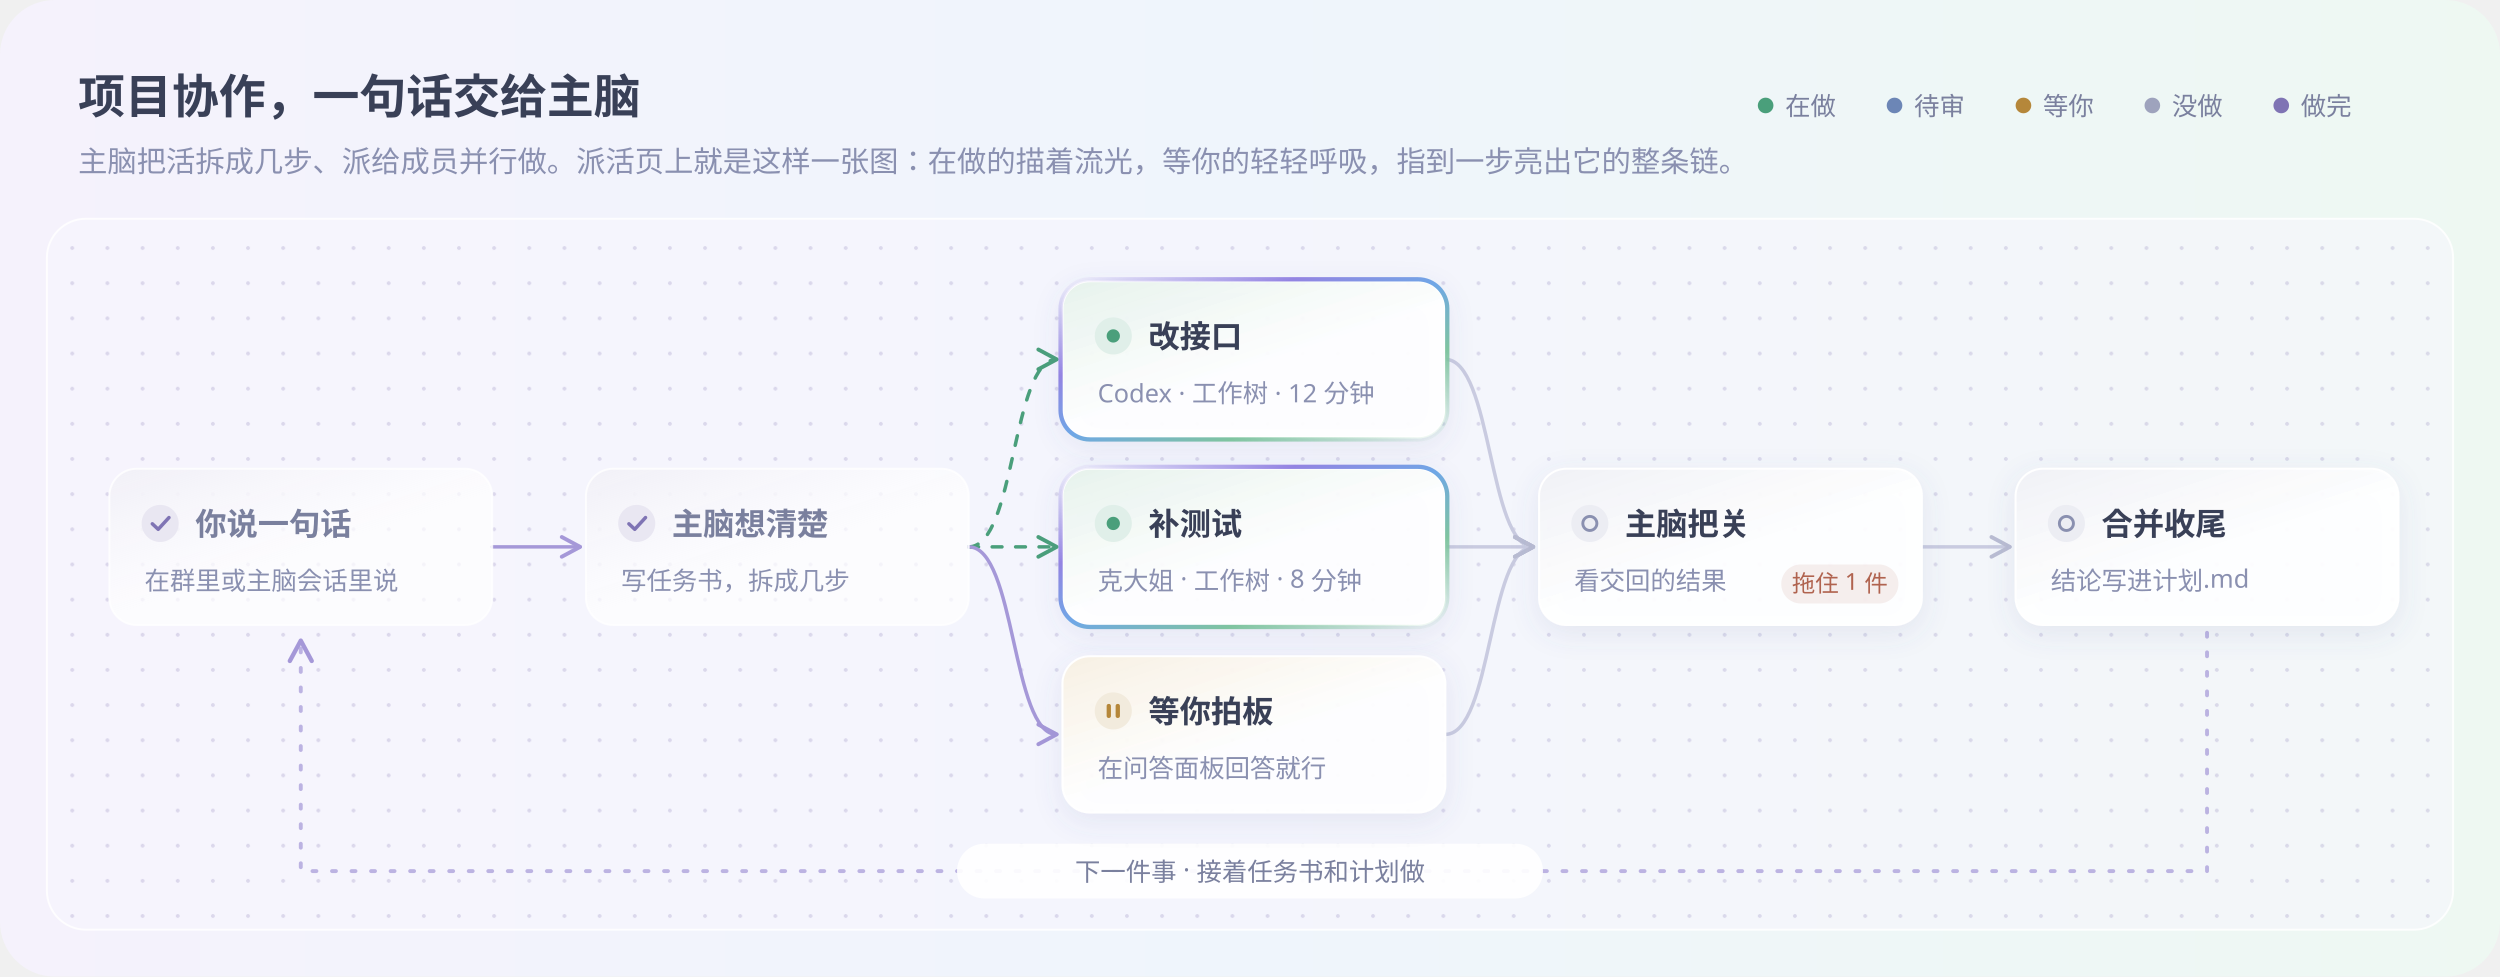
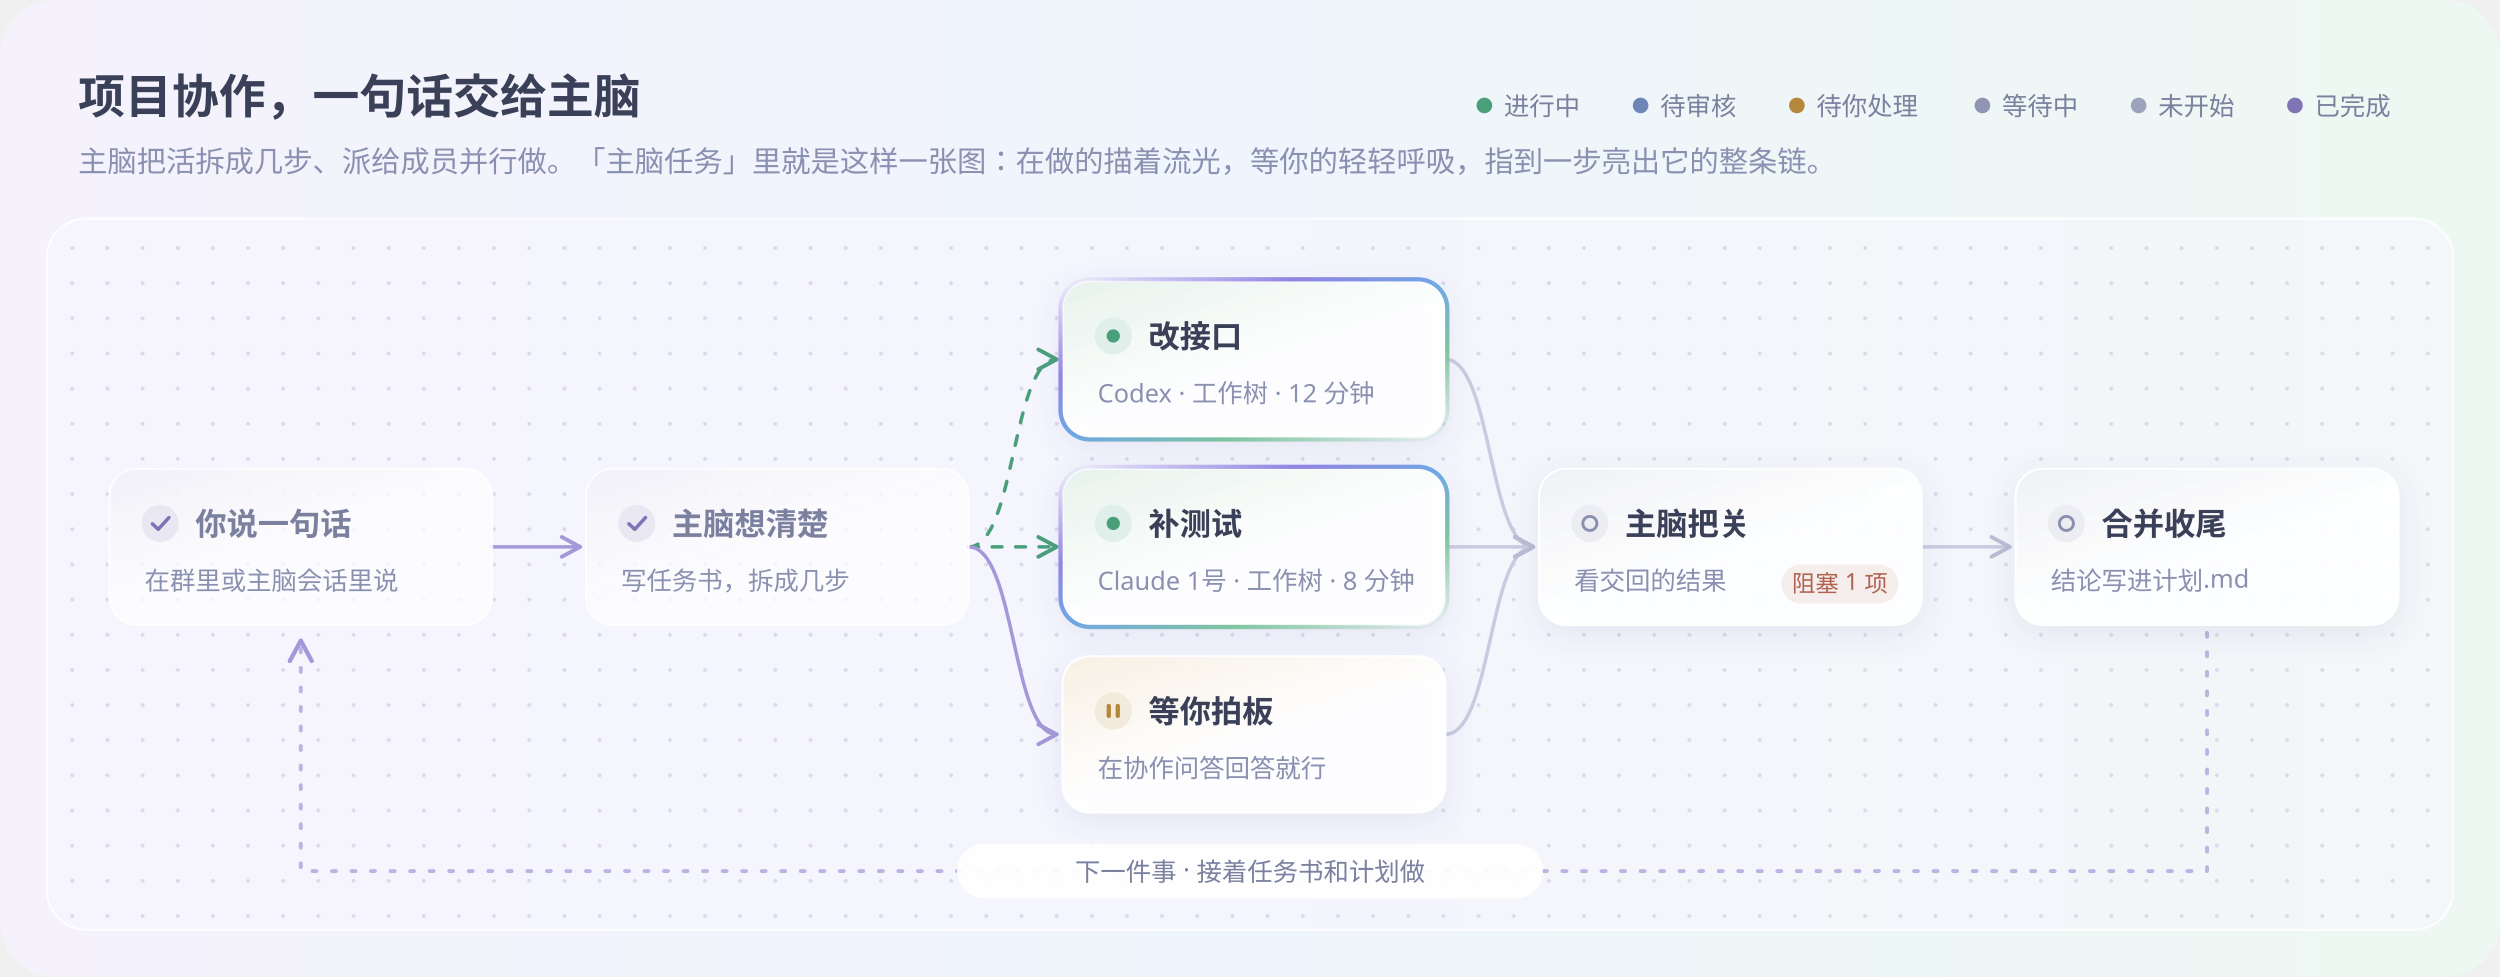
<svg xmlns="http://www.w3.org/2000/svg" viewBox="0 0 1280 500" width="1280" height="500" role="img" aria-label="项目协作流程图：你说一句话、主脑想清楚，两位成员并行在做、一步等你拍板，之后主脑把关、合并收尾，下一件事接着任务书和计划做">
  <defs>
    <linearGradient id="bg" x1="0" y1="0" x2="1" y2="0">
      <stop offset="0" stop-color="#f5f2fc" />
      <stop offset=".5" stop-color="#eff5fc" />
      <stop offset="1" stop-color="#eef8f2" />
    </linearGradient>
    <pattern id="dots" width="18" height="18" patternUnits="userSpaceOnUse">
      <circle cx="1" cy="1" r="1" fill="#7f74b4" fill-opacity=".22" />
    </pattern>
    <filter id="card" x="-20%" y="-30%" width="140%" height="170%">
      <feDropShadow dx="0" dy="4" stdDeviation="7" flood-color="#606aa0" flood-opacity=".12" />
    </filter>
    <linearGradient id="t-done" x1="0" y1="0" x2=".8" y2="1">
      <stop offset="0" stop-color="#f1f0f7" />
      <stop offset=".58" stop-color="#fff" stop-opacity=".7" />
    </linearGradient>
    <linearGradient id="t-doing" x1="0" y1="0" x2=".8" y2="1">
      <stop offset="0" stop-color="#e6f2ec" />
      <stop offset=".58" stop-color="#fff" stop-opacity=".94" />
    </linearGradient>
    <linearGradient id="t-you" x1="0" y1="0" x2=".8" y2="1">
      <stop offset="0" stop-color="#f7f0e3" />
      <stop offset=".58" stop-color="#fff" stop-opacity=".94" />
    </linearGradient>
    <linearGradient id="t-todo" x1="0" y1="0" x2=".8" y2="1">
      <stop offset="0" stop-color="#f0f1f6" />
      <stop offset=".58" stop-color="#fff" stop-opacity=".94" />
    </linearGradient>
    <linearGradient id="spin" x1="0" y1="0" x2="1" y2="1">
      <stop offset="0" stop-color="#9384e2" stop-opacity="0" />
      <stop offset=".3" stop-color="#9384e2" />
      <stop offset=".5" stop-color="#6fa7e6" />
      <stop offset=".72" stop-color="#7fc4a0" />
      <stop offset="1" stop-color="#7fc4a0" stop-opacity="0" />
      <animateTransform attributeName="gradientTransform" type="rotate" from="0 .5 .5" to="360 .5 .5" dur="3.6s" repeatCount="indefinite" />
    </linearGradient>
    <marker id="a-gray" viewBox="0 0 10 10" refX="8" refY="5" markerWidth="8" markerHeight="8" orient="auto">
      <path d="M1.5 1.5 8 5 1.5 8.5" fill="none" stroke="#b9bcd2" stroke-width="1.4" stroke-linecap="round" stroke-linejoin="round" />
    </marker>
    <marker id="a-lilac" viewBox="0 0 10 10" refX="8" refY="5" markerWidth="8" markerHeight="8" orient="auto">
      <path d="M1.5 1.5 8 5 1.5 8.5" fill="none" stroke="#a598d8" stroke-width="1.4" stroke-linecap="round" stroke-linejoin="round" />
    </marker>
    <marker id="a-ok" viewBox="0 0 10 10" refX="8" refY="5" markerWidth="8" markerHeight="8" orient="auto">
      <path d="M1.5 1.5 8 5 1.5 8.5" fill="none" stroke="#4a9f7b" stroke-width="1.4" stroke-linecap="round" stroke-linejoin="round" />
    </marker>
    <style>
      text { font-family: 'PingFang SC', 'Microsoft YaHei', 'Noto Sans SC', 'Segoe UI', sans-serif; }
      .h { font-size: 24px; font-weight: 700; fill: #394057; }
      .s { font-size: 15px; fill: #8a90b0; }
      .k { font-size: 13px; fill: #7a809e; }
      .t { font-size: 16px; font-weight: 700; fill: #394057; }
      .t.done { fill: #7a809e; }
      .f { font-size: 13px; fill: #8a90b0; }
      .e { fill: none; stroke-width: 1.8; stroke-linecap: round; }
    </style>
  </defs>
  <rect width="1280" height="500" rx="28" fill="url(#bg)" />
  <text class="h" x="40" y="58">项目协作，一句话交给主脑</text>
-   <text class="s" x="40" y="88">主脑把活拆成几步、派给成员并行做。派活页上就是这样一张图：在做的描着流光，等你的轻轻呼吸，指到一步亮出它的整条链。</text>
+   <text class="s" x="40" y="88">主脑把活拆成几步、派给成员并行做。「主脑任务」里就是这样一张图：在做的描着流光，等你的轻轻呼吸，指到一步亮出它的整条链。</text>
  <g class="k">
-     <circle cx="904" cy="54" r="4" fill="#4a9f7b" />
-     <text x="914" y="59">在做</text>
-     <circle cx="970" cy="54" r="4" fill="#6c86b6" />
-     <text x="980" y="59">待审</text>
-     <circle cx="1036" cy="54" r="4" fill="#b5873a" />
-     <text x="1046" y="59">等你</text>
-     <circle cx="1102" cy="54" r="4" fill="#9ea3bd" />
-     <text x="1112" y="59">没做</text>
-     <circle cx="1168" cy="54" r="4" fill="#7f74b4" />
-     <text x="1178" y="59">做完</text>
+     <circle cx="760" cy="54" r="4" fill="#4a9f7b" />
+     <text x="770" y="59">进行中</text>
+     <circle cx="840" cy="54" r="4" fill="#6c86b6" />
+     <text x="850" y="59">待审核</text>
+     <circle cx="920" cy="54" r="4" fill="#b5873a" />
+     <text x="930" y="59">待你处理</text>
+     <circle cx="1015" cy="54" r="4" fill="#8f95b2" />
+     <text x="1025" y="59">等待中</text>
+     <circle cx="1095" cy="54" r="4" fill="#9ea3bd" />
+     <text x="1105" y="59">未开始</text>
+     <circle cx="1175" cy="54" r="4" fill="#7f74b4" />
+     <text x="1185" y="59">已完成</text>
  </g>
  <rect x="24" y="112" width="1232" height="364" rx="20" fill="#f7f6fd" fill-opacity=".55" stroke="#fff" stroke-opacity=".85" />
  <rect x="24" y="112" width="1232" height="364" rx="20" fill="url(#dots)" />
  <path class="e" d="M252 280H297" stroke="#a598d8" marker-end="url(#a-lilac)" />
  <path class="e" d="M496 280C520 280 518 184 541 184" stroke="#4a9f7b" stroke-dasharray="5 7" marker-end="url(#a-ok)">
    <animate attributeName="stroke-dashoffset" values="0;-12" dur="1.1s" repeatCount="indefinite" />
  </path>
  <path class="e" d="M496 280H541" stroke="#4a9f7b" stroke-dasharray="5 7" marker-end="url(#a-ok)">
    <animate attributeName="stroke-dashoffset" values="0;-12" dur="1.1s" repeatCount="indefinite" />
  </path>
  <path class="e" d="M496 280C520 280 518 376 541 376" stroke="#a598d8" marker-end="url(#a-lilac)" />
  <path class="e" d="M740 184C764 184 762 280 785 280" stroke="#c9cbe0" marker-end="url(#a-gray)" />
  <path class="e" d="M740 280H785" stroke="#c9cbe0" marker-end="url(#a-gray)" />
  <path class="e" d="M740 376C764 376 762 280 785 280" stroke="#c9cbe0" marker-end="url(#a-gray)" />
  <path class="e" d="M984 280H1029" stroke="#c9cbe0" marker-end="url(#a-gray)" />
  <path d="M1130 324V446H154V328" fill="none" stroke="#a598d8" stroke-opacity=".7" stroke-width="2" stroke-linecap="round" stroke-dasharray="2 8" marker-end="url(#a-lilac)">
    <animate attributeName="stroke-dashoffset" values="20;0" dur="1.2s" repeatCount="indefinite" />
  </path>
  <rect x="490" y="432" width="300" height="28" rx="14" fill="#fff" fill-opacity=".92" />
  <text class="k" x="640" y="451" text-anchor="middle">下一件事 · 接着任务书和计划做</text>
  <g transform="translate(56 240)">
    <rect width="196" height="80" rx="14" fill="url(#t-done)" stroke="#fff" stroke-opacity=".8" />
    <circle cx="26" cy="28" r="9.5" fill="#e9e7f2" />
    <path d="M22 28.2 25 31 30.5 25" fill="none" stroke="#7f74b4" stroke-width="1.8" stroke-linecap="round" stroke-linejoin="round" />
    <text class="t done" x="44" y="34">你说一句话</text>
    <text class="f" x="18" y="62">在群里或主脑会话里说</text>
  </g>
  <g transform="translate(300 240)">
    <rect width="196" height="80" rx="14" fill="url(#t-done)" stroke="#fff" stroke-opacity=".8" />
    <circle cx="26" cy="28" r="9.5" fill="#e9e7f2" />
    <path d="M22 28.2 25 31 30.5 25" fill="none" stroke="#7f74b4" stroke-width="1.8" stroke-linecap="round" stroke-linejoin="round" />
    <text class="t done" x="44" y="34">主脑想清楚</text>
    <text class="f" x="18" y="62">写任务书，拆成几步</text>
  </g>
  <g transform="translate(544 144)">
    <rect width="196" height="80" rx="14" fill="url(#t-doing)" stroke="#fff" filter="url(#card)" />
    <rect x="-1" y="-1" width="198" height="82" rx="15" fill="none" stroke="url(#spin)" stroke-width="2.2" />
    <circle cx="26" cy="28" r="9.5" fill="#e0efe9" />
    <circle cx="26" cy="28" r="3.4" fill="#4a9f7b" />
    <text class="t" x="44" y="34">改接口</text>
    <text class="f" x="18" y="62">Codex · 工作树 · 12 分钟</text>
  </g>
  <g transform="translate(544 240)">
    <rect width="196" height="80" rx="14" fill="url(#t-doing)" stroke="#fff" filter="url(#card)" />
    <rect x="-1" y="-1" width="198" height="82" rx="15" fill="none" stroke="url(#spin)" stroke-width="2.2" />
    <circle cx="26" cy="28" r="9.5" fill="#e0efe9" />
    <circle cx="26" cy="28" r="3.4" fill="#4a9f7b" />
    <text class="t" x="44" y="34">补测试</text>
-     <text class="f" x="18" y="62">克大姐 · 工作树 · 8 分钟</text>
+     <text class="f" x="18" y="62">Claude 1号 · 工作树 · 8 分钟</text>
  </g>
  <g transform="translate(544 336)">
    <rect width="196" height="80" rx="14" fill="none" stroke="#b5873a" stroke-width="10" stroke-opacity="0">
      <animate attributeName="stroke-opacity" values="0;.15;0" dur="2.6s" repeatCount="indefinite" />
    </rect>
    <rect width="196" height="80" rx="14" fill="url(#t-you)" stroke="#fff" filter="url(#card)" />
    <circle cx="26" cy="28" r="9.5" fill="#f2ebdd" />
    <rect x="22.6" y="24.4" width="2.2" height="7.2" rx="1" fill="#b5873a" />
    <rect x="27.2" y="24.4" width="2.2" height="7.2" rx="1" fill="#b5873a" />
    <text class="t" x="44" y="34">等你拍板</text>
-     <text class="f" x="18" y="62">在问答面板回答就行</text>
+     <text class="f" x="18" y="62">在协作问答回答就行</text>
  </g>
  <g transform="translate(788 240)">
    <rect width="196" height="80" rx="14" fill="url(#t-todo)" stroke="#fff" filter="url(#card)" />
    <circle cx="26" cy="28" r="9.5" fill="#ecedf3" />
    <circle cx="26" cy="28" r="3.6" fill="none" stroke="#8a90b0" stroke-width="1.5" />
    <text class="t" x="44" y="34">主脑把关</text>
    <text class="f" x="18" y="62">看交回的结果</text>
    <rect x="124" y="49" width="60" height="20" rx="10" fill="#b0634f" fill-opacity=".1" />
-     <text x="154" y="63" text-anchor="middle" font-size="12" fill="#b0634f">拖住 1 件</text>
+     <text x="154" y="63" text-anchor="middle" font-size="12" fill="#b0634f">阻塞 1 项</text>
  </g>
  <g transform="translate(1032 240)">
    <rect width="196" height="80" rx="14" fill="url(#t-todo)" stroke="#fff" filter="url(#card)" />
    <circle cx="26" cy="28" r="9.5" fill="#ecedf3" />
    <circle cx="26" cy="28" r="3.6" fill="none" stroke="#8a90b0" stroke-width="1.5" />
    <text class="t" x="44" y="34">合并收尾</text>
    <text class="f" x="18" y="62">结论写进计划.md</text>
  </g>
</svg>
